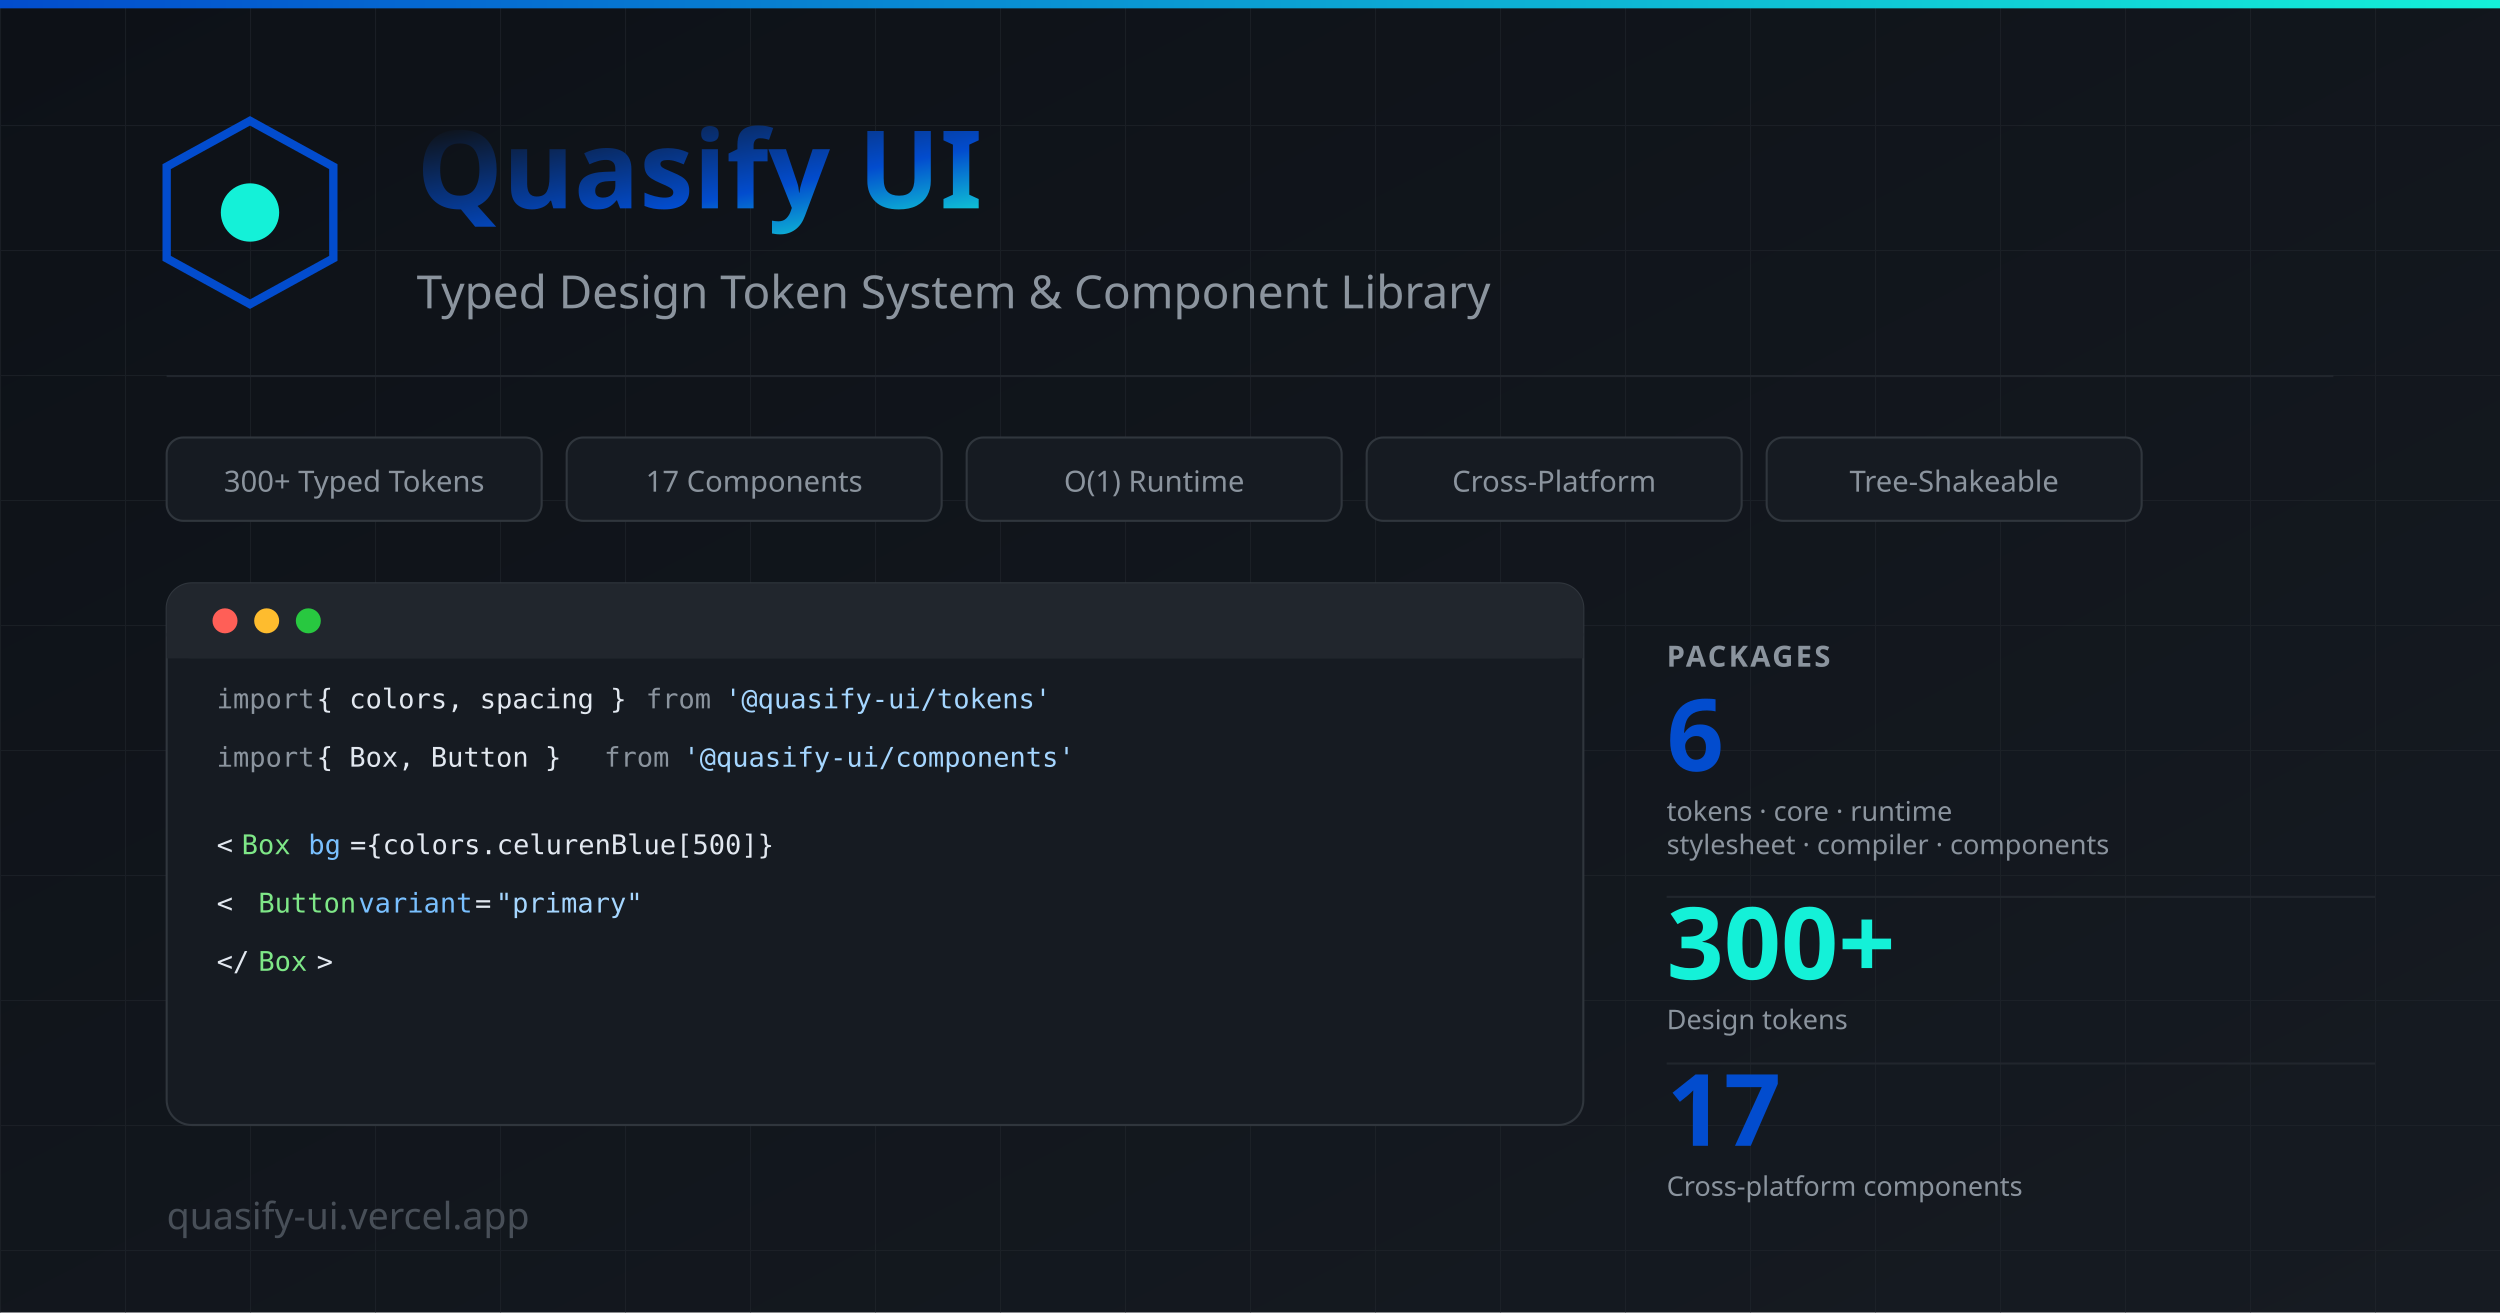
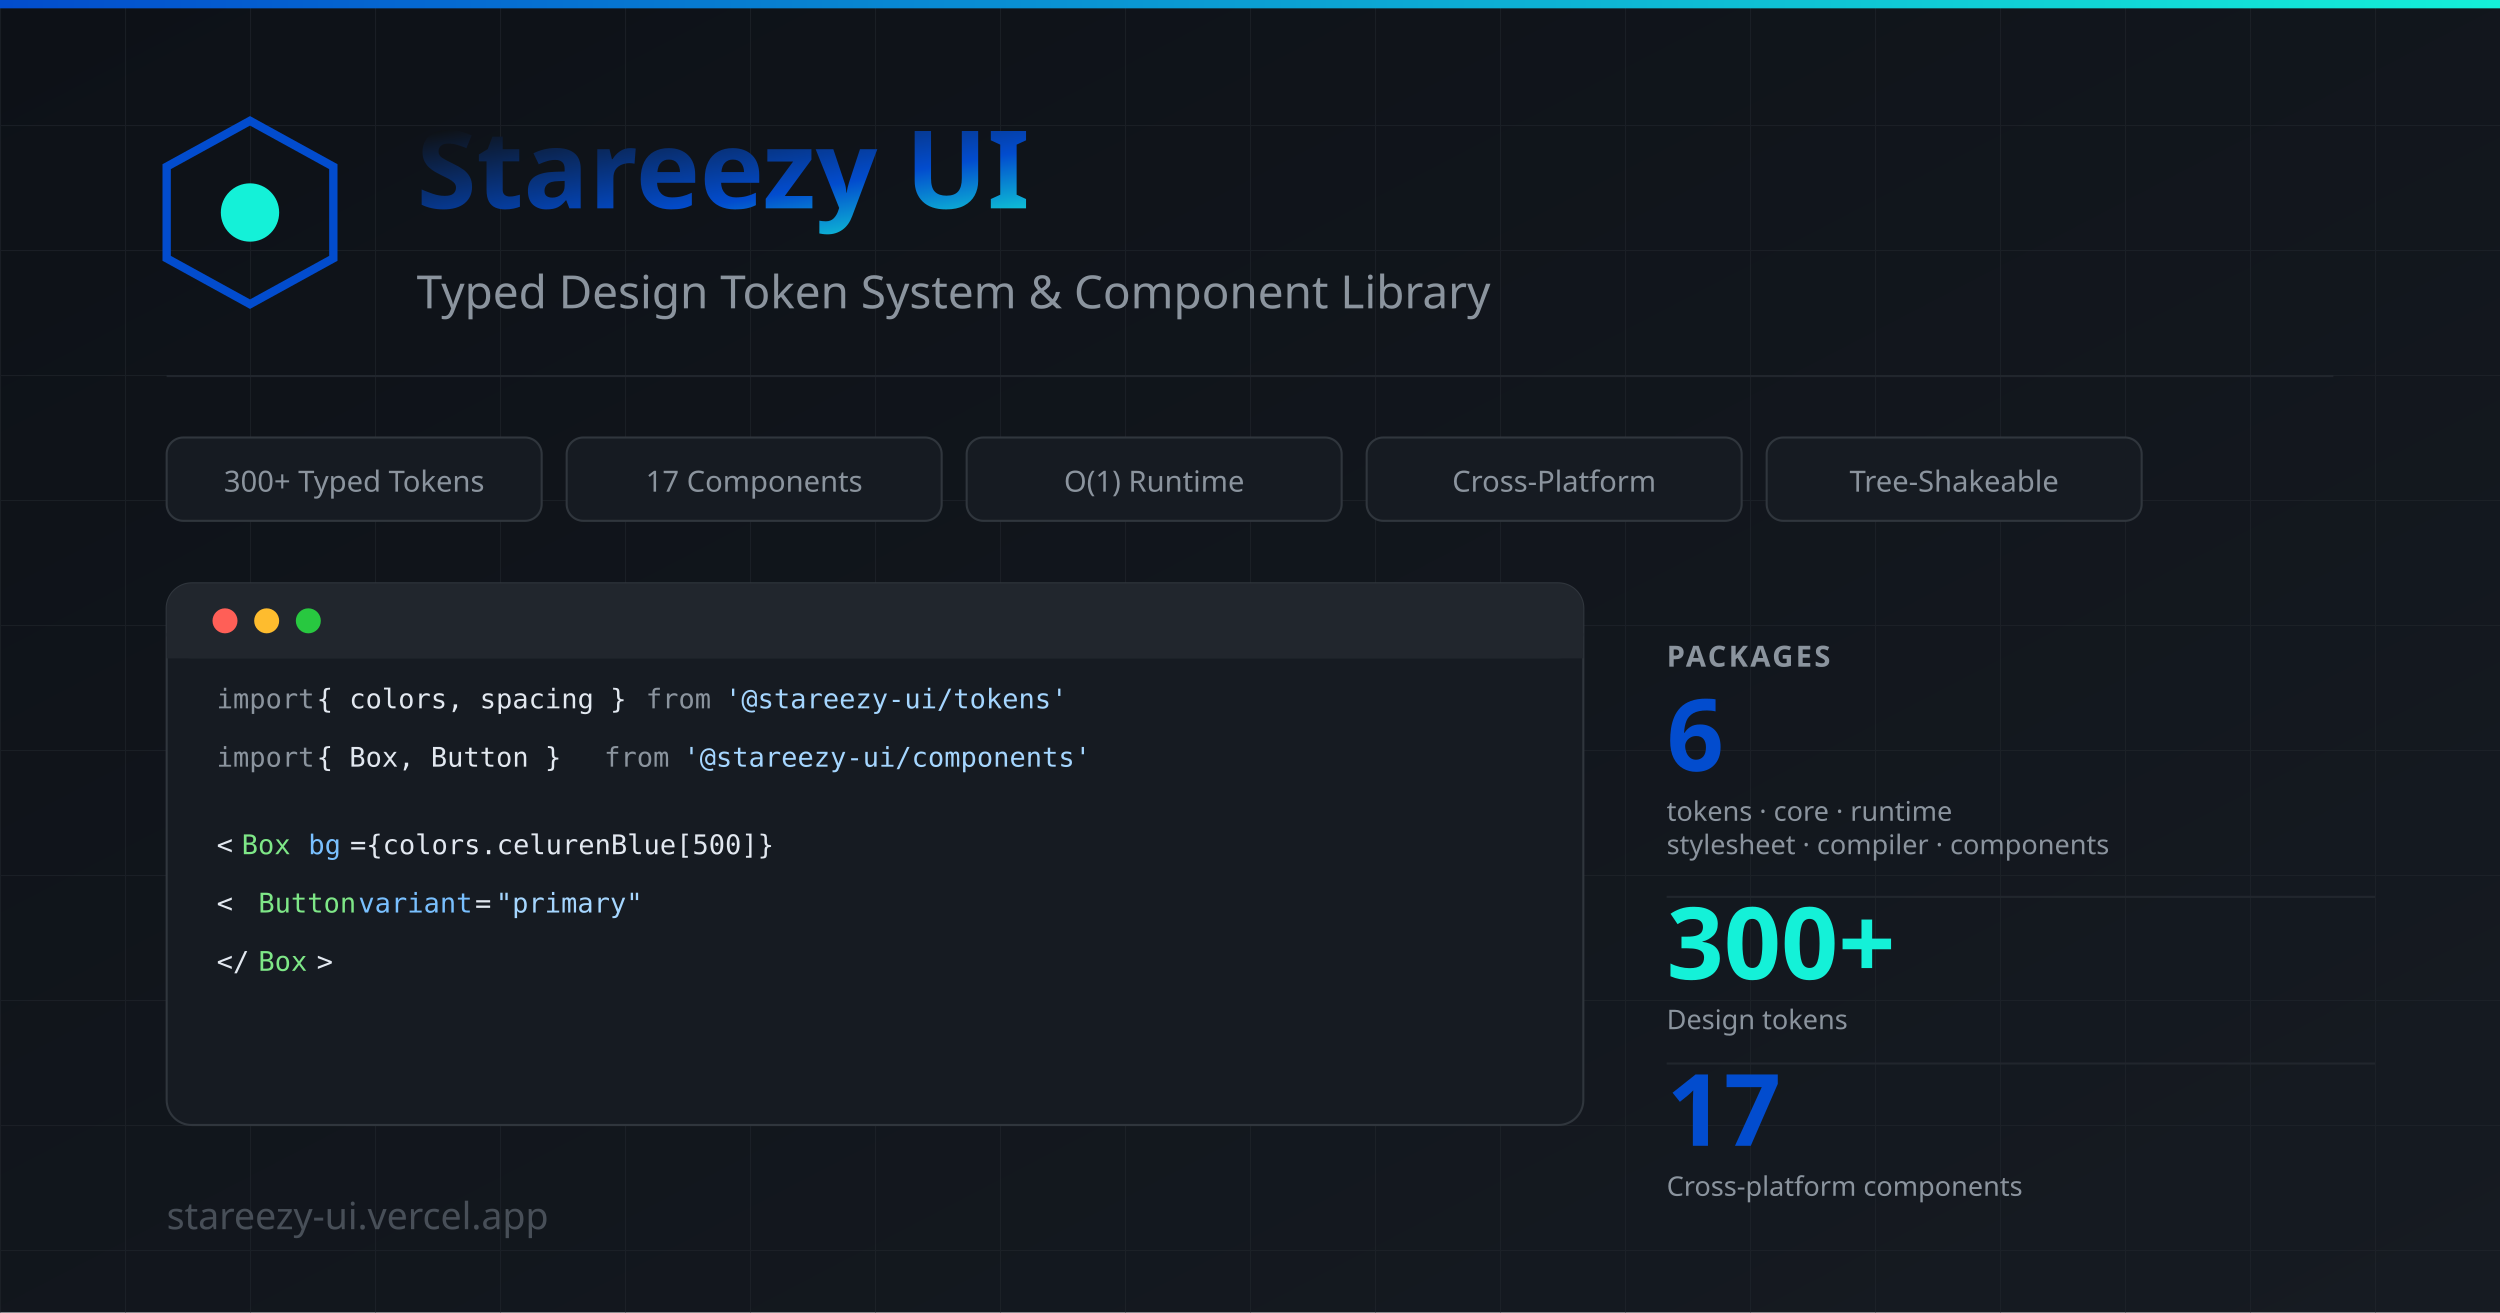
<svg xmlns="http://www.w3.org/2000/svg" viewBox="0 0 1200 630" width="1200" height="630">
  <defs>
    <linearGradient id="bg" x1="0%" y1="0%" x2="100%" y2="100%">
      <stop offset="0%" stop-color="#0d1117" />
      <stop offset="100%" stop-color="#161b22" />
    </linearGradient>
    <linearGradient id="accent" x1="0%" y1="0%" x2="100%" y2="0%">
      <stop offset="0%" stop-color="#024CCE" />
      <stop offset="100%" stop-color="#14F1D8" />
    </linearGradient>
    <linearGradient id="title-grad" x1="0%" y1="0%" x2="100%" y2="100%">
      <stop offset="0%" stop-color="#0F1010" />
      <stop offset="60%" stop-color="#024CCE" />
      <stop offset="100%" stop-color="#14F1D8" />
    </linearGradient>
  </defs>
  <rect width="1200" height="630" fill="url(#bg)" />
  <pattern id="grid" width="60" height="60" patternUnits="userSpaceOnUse">
    <path d="M 60 0 L 0 0 0 60" fill="none" stroke="#21262d" stroke-width="1" />
  </pattern>
  <rect width="1200" height="630" fill="url(#grid)" opacity="0.6" />
  <rect x="0" y="0" width="1200" height="4" fill="url(#accent)" />
  <polygon points="80,80 120,58 160,80 160,124 120,146 80,124" fill="none" stroke="#024CCE" stroke-width="4" />
  <circle cx="120" cy="102" r="14" fill="#14F1D8" />
-   <text x="200" y="100" font-size="52" font-weight="900" font-family="system-ui,sans-serif" fill="url(#title-grad)">Quasify UI</text>
+   <text x="200" y="100" font-size="52" font-weight="900" font-family="system-ui,sans-serif" fill="url(#title-grad)">Stareezy UI</text>
  <text x="200" y="148" font-size="22" font-family="system-ui,sans-serif" fill="#8b949e">Typed Design Token System &amp; Component Library</text>
  <rect x="80" y="180" width="1040" height="1" fill="#21262d" />
  <g transform="translate(80, 210)">
    <rect x="0" y="0" width="180" height="40" rx="8" fill="#161b22" stroke="#30363d" stroke-width="1" />
    <text x="90" y="26" font-size="14" text-anchor="middle" font-family="system-ui,sans-serif" fill="#8b949e">300+ Typed Tokens</text>
    <rect x="192" y="0" width="180" height="40" rx="8" fill="#161b22" stroke="#30363d" stroke-width="1" />
    <text x="282" y="26" font-size="14" text-anchor="middle" font-family="system-ui,sans-serif" fill="#8b949e">17 Components</text>
    <rect x="384" y="0" width="180" height="40" rx="8" fill="#161b22" stroke="#30363d" stroke-width="1" />
    <text x="474" y="26" font-size="14" text-anchor="middle" font-family="system-ui,sans-serif" fill="#8b949e">O(1) Runtime</text>
    <rect x="576" y="0" width="180" height="40" rx="8" fill="#161b22" stroke="#30363d" stroke-width="1" />
    <text x="666" y="26" font-size="14" text-anchor="middle" font-family="system-ui,sans-serif" fill="#8b949e">Cross-Platform</text>
    <rect x="768" y="0" width="180" height="40" rx="8" fill="#161b22" stroke="#30363d" stroke-width="1" />
    <text x="858" y="26" font-size="14" text-anchor="middle" font-family="system-ui,sans-serif" fill="#8b949e">Tree-Shakeable</text>
  </g>
  <rect x="80" y="280" width="680" height="260" rx="12" fill="#161b22" stroke="#30363d" stroke-width="1" />
  <rect x="80" y="280" width="680" height="36" rx="12" fill="#21262d" />
  <rect x="80" y="304" width="680" height="12" fill="#21262d" />
  <circle cx="108" cy="298" r="6" fill="#ff5f57" />
  <circle cx="128" cy="298" r="6" fill="#febc2e" />
  <circle cx="148" cy="298" r="6" fill="#28c840" />
  <text x="104" y="340" font-size="13" font-family="monospace" fill="#8b949e">import</text>
  <text x="152" y="340" font-size="13" font-family="monospace" fill="#e2e8f0">{ colors, spacing }</text>
  <text x="310" y="340" font-size="13" font-family="monospace" fill="#8b949e">from</text>
-   <text x="348" y="340" font-size="13" font-family="monospace" fill="#a5d6ff">'@quasify-ui/tokens'</text>
+   <text x="348" y="340" font-size="13" font-family="monospace" fill="#a5d6ff">'@stareezy-ui/tokens'</text>
  <text x="104" y="368" font-size="13" font-family="monospace" fill="#8b949e">import</text>
  <text x="152" y="368" font-size="13" font-family="monospace" fill="#e2e8f0">{ Box, Button }</text>
  <text x="290" y="368" font-size="13" font-family="monospace" fill="#8b949e">from</text>
-   <text x="328" y="368" font-size="13" font-family="monospace" fill="#a5d6ff">'@quasify-ui/components'</text>
+   <text x="328" y="368" font-size="13" font-family="monospace" fill="#a5d6ff">'@stareezy-ui/components'</text>
  <text x="104" y="410" font-size="13" font-family="monospace" fill="#e2e8f0">&lt;</text>
  <text x="116" y="410" font-size="13" font-family="monospace" fill="#7ee787">Box</text>
  <text x="148" y="410" font-size="13" font-family="monospace" fill="#79c0ff">bg</text>
  <text x="168" y="410" font-size="13" font-family="monospace" fill="#e2e8f0">={colors.celurenBlue[500]}</text>
  <text x="104" y="438" font-size="13" font-family="monospace" fill="#e2e8f0">  &lt;</text>
  <text x="124" y="438" font-size="13" font-family="monospace" fill="#7ee787">Button</text>
  <text x="172" y="438" font-size="13" font-family="monospace" fill="#79c0ff">variant</text>
  <text x="228" y="438" font-size="13" font-family="monospace" fill="#e2e8f0">=</text>
  <text x="238" y="438" font-size="13" font-family="monospace" fill="#a5d6ff">"primary"</text>
  <text x="104" y="466" font-size="13" font-family="monospace" fill="#e2e8f0">&lt;/</text>
  <text x="124" y="466" font-size="13" font-family="monospace" fill="#7ee787">Box</text>
  <text x="152" y="466" font-size="13" font-family="monospace" fill="#e2e8f0">&gt;</text>
  <g transform="translate(800, 290)">
    <text x="0" y="30" font-size="14" font-family="system-ui,sans-serif" fill="#8b949e" font-weight="600" text-transform="uppercase" letter-spacing="0.08em">PACKAGES</text>
    <text x="0" y="80" font-size="48" font-weight="800" font-family="system-ui,sans-serif" fill="#024CCE">6</text>
    <text x="0" y="104" font-size="13" font-family="system-ui,sans-serif" fill="#8b949e">tokens · core · runtime</text>
    <text x="0" y="120" font-size="13" font-family="system-ui,sans-serif" fill="#8b949e">stylesheet · compiler · components</text>
    <rect x="0" y="140" width="340" height="1" fill="#21262d" />
    <text x="0" y="180" font-size="48" font-weight="800" font-family="system-ui,sans-serif" fill="#14F1D8">300+</text>
    <text x="0" y="204" font-size="13" font-family="system-ui,sans-serif" fill="#8b949e">Design tokens</text>
    <rect x="0" y="220" width="340" height="1" fill="#21262d" />
    <text x="0" y="260" font-size="48" font-weight="800" font-family="system-ui,sans-serif" fill="#024CCE">17</text>
    <text x="0" y="284" font-size="13" font-family="system-ui,sans-serif" fill="#8b949e">Cross-platform components</text>
  </g>
-   <text x="80" y="590" font-size="18" font-family="system-ui,sans-serif" fill="#484f58">quasify-ui.vercel.app</text>
+   <text x="80" y="590" font-size="18" font-family="system-ui,sans-serif" fill="#484f58">stareezy-ui.vercel.app</text>
</svg>
